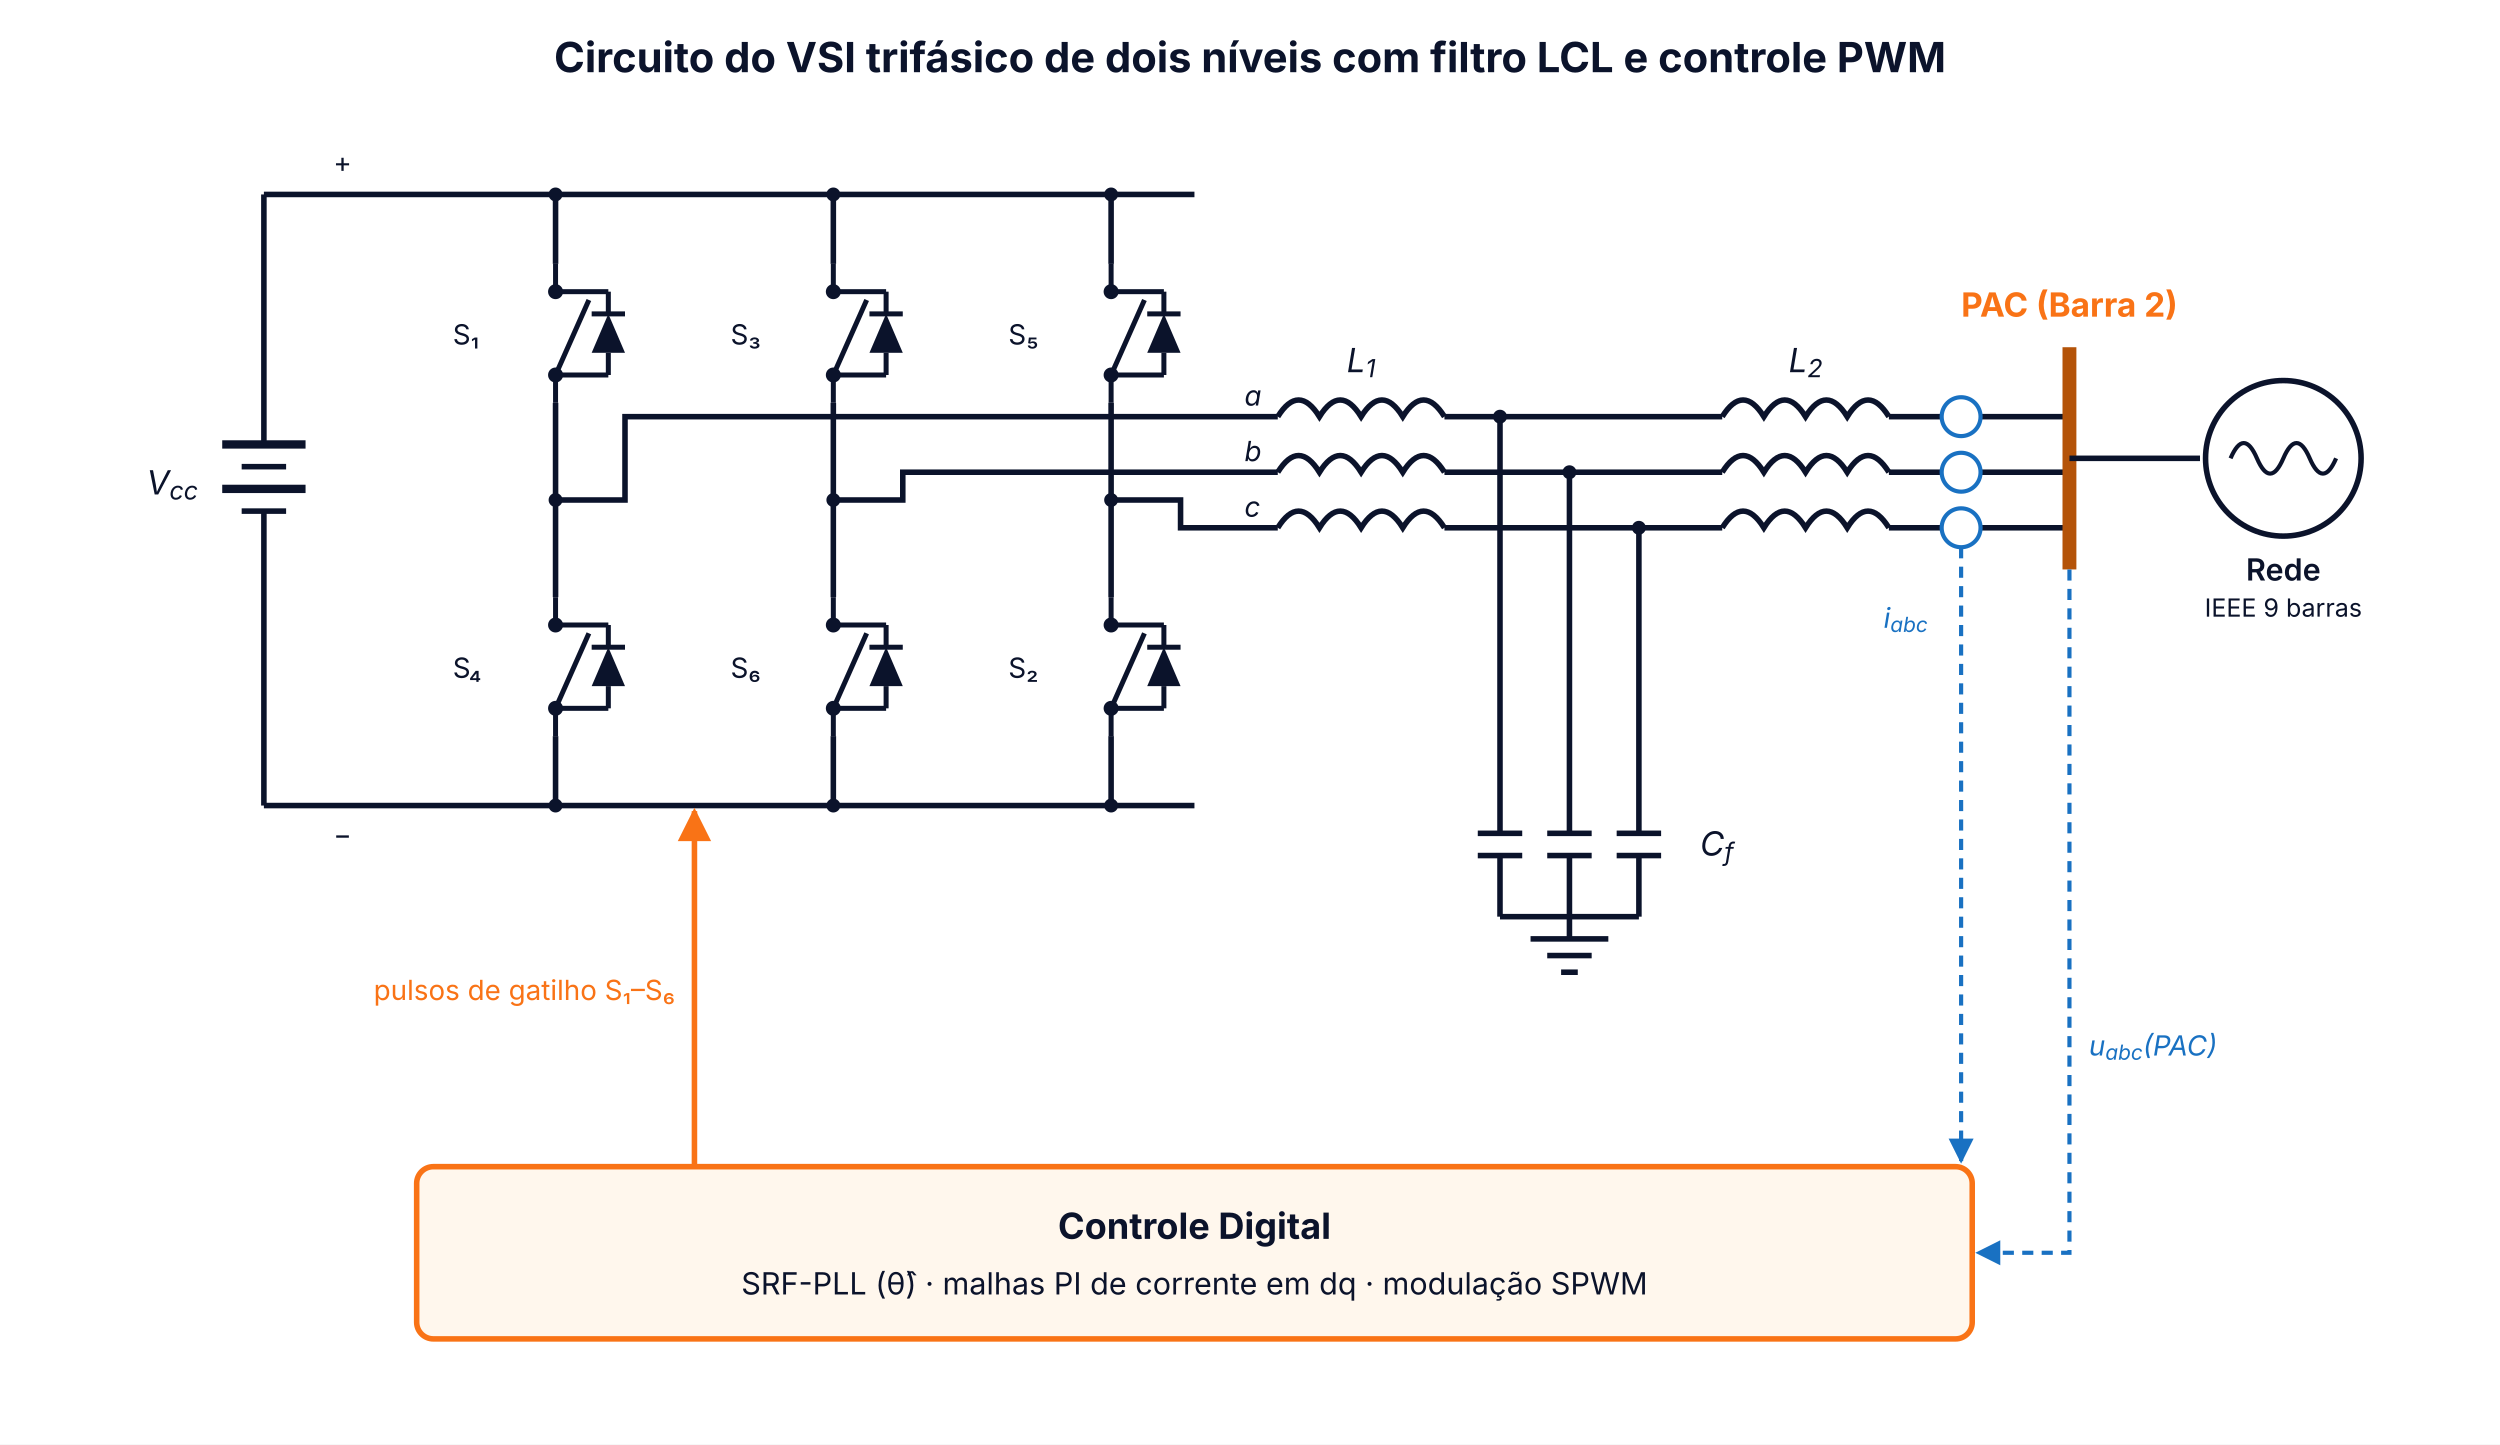
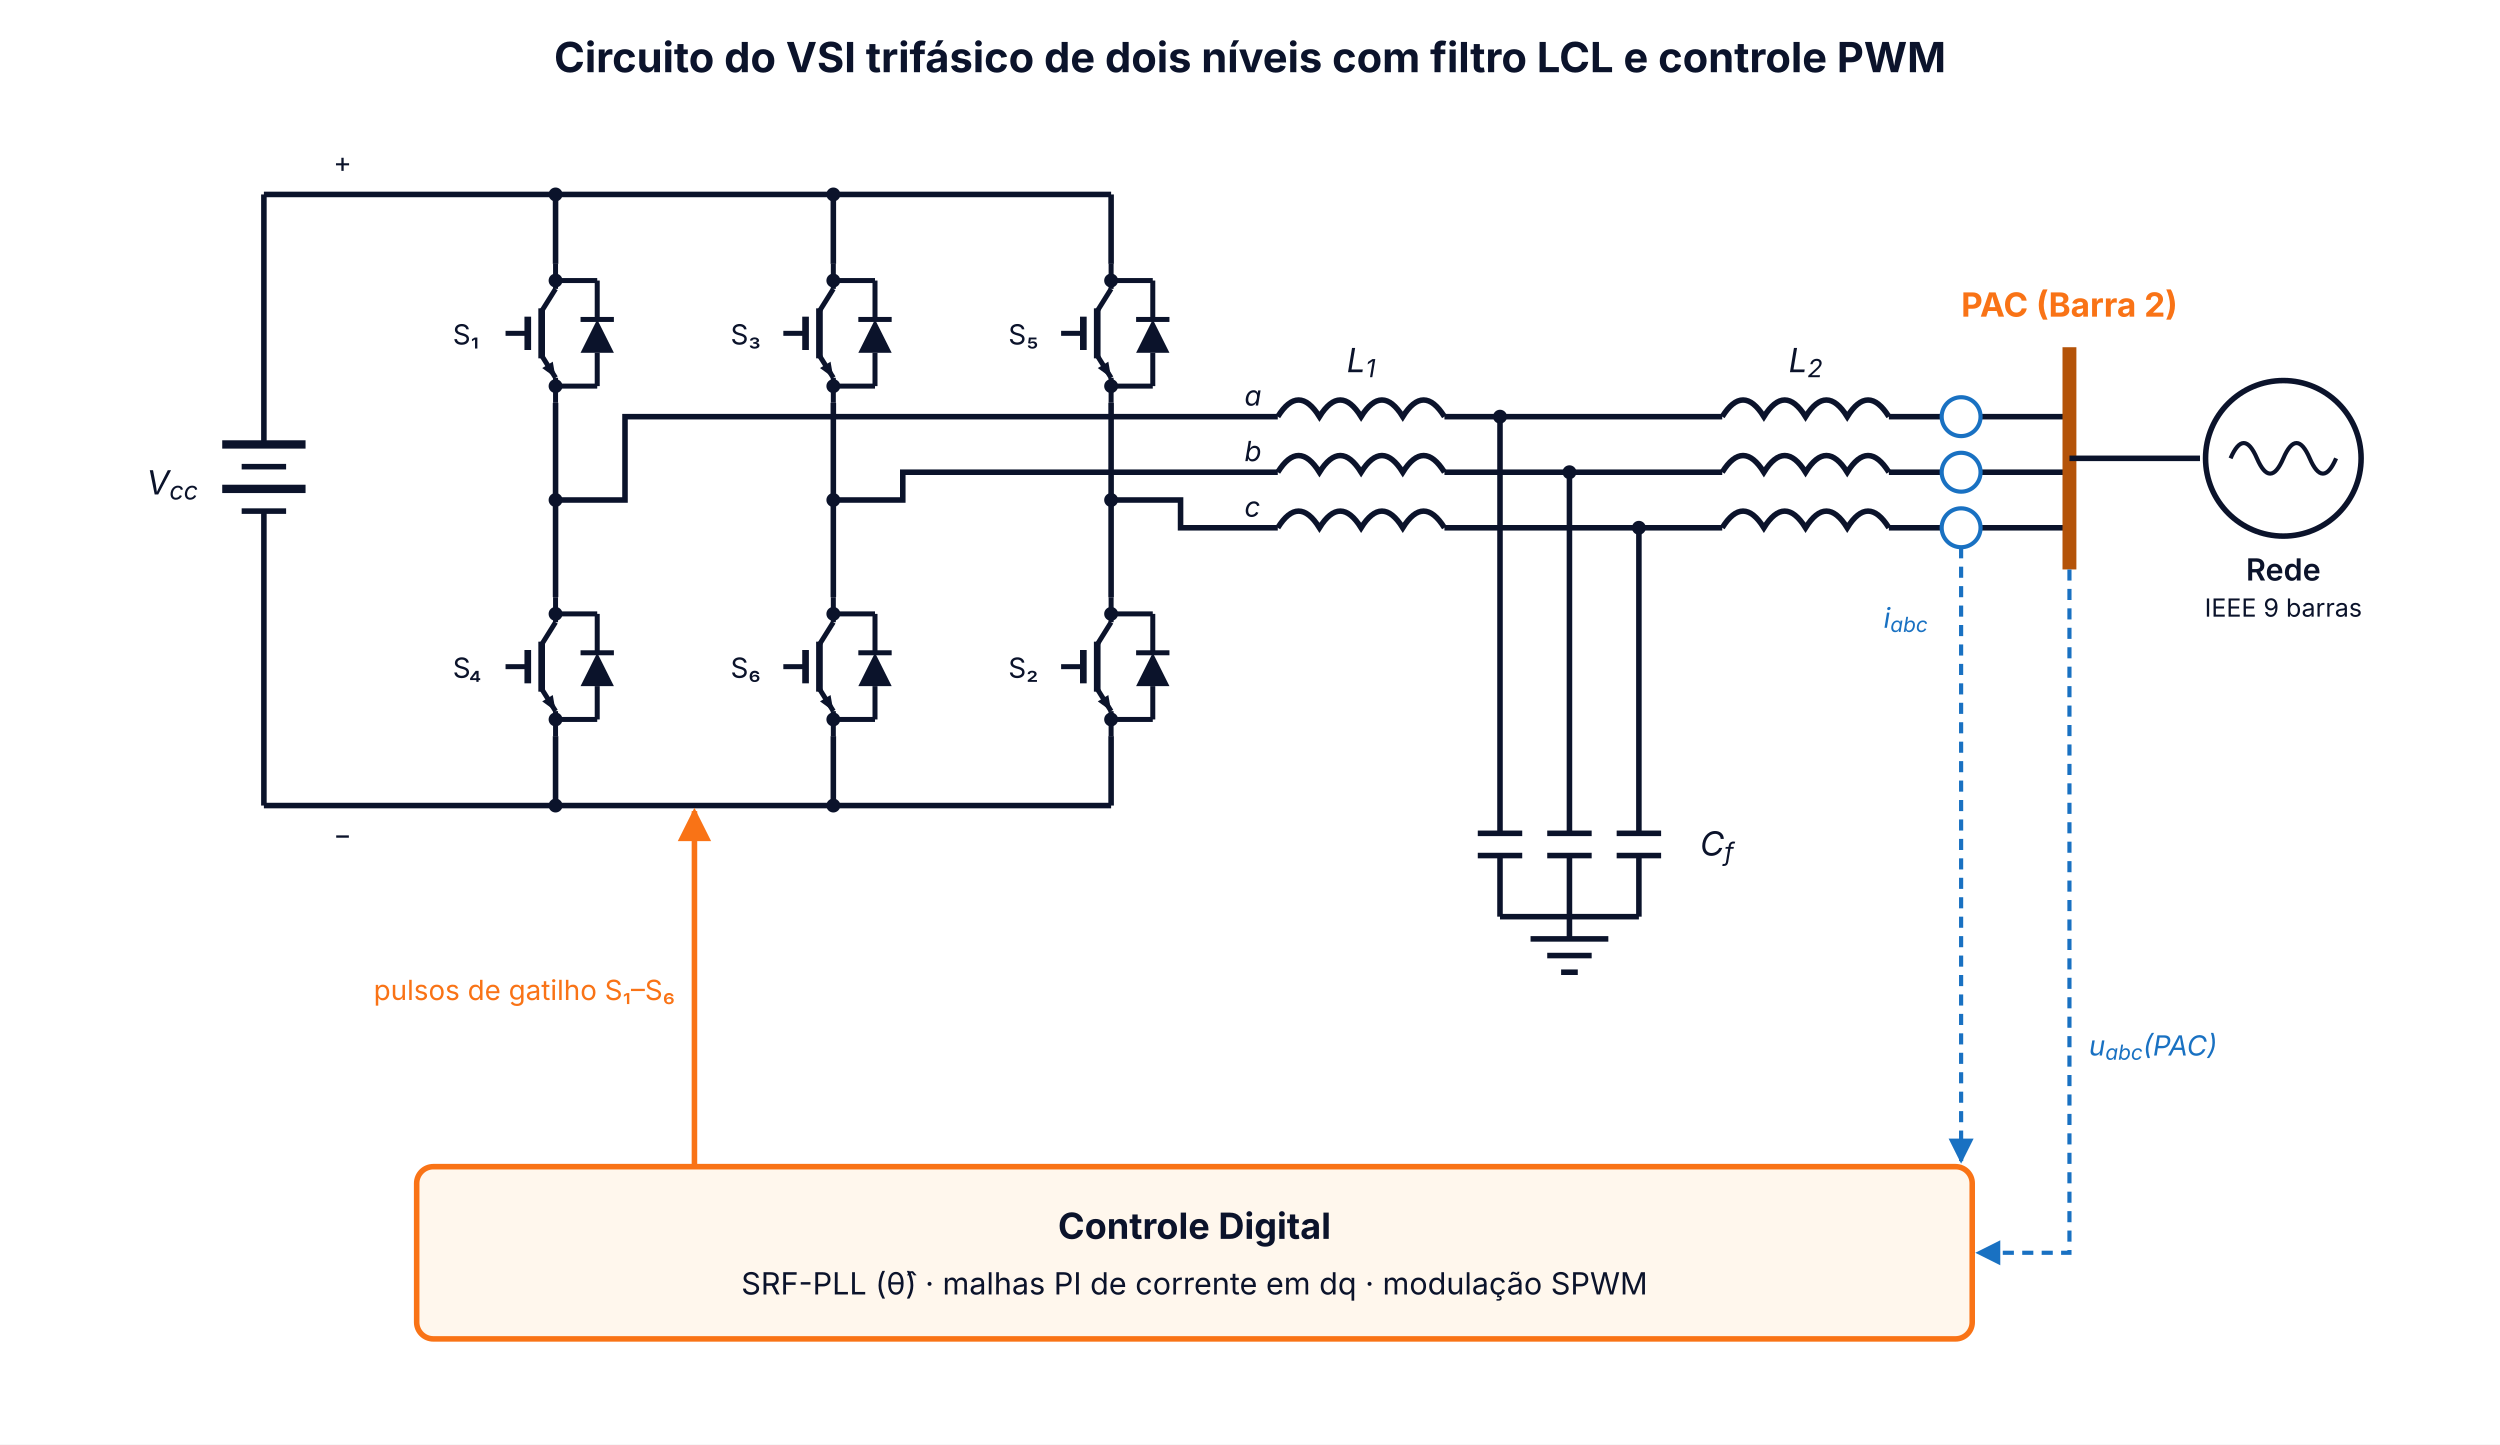
<svg xmlns="http://www.w3.org/2000/svg" viewBox="0 0 900 520" font-family="ui-sans-serif, system-ui, -apple-system, sans-serif">
  <defs>
    <marker id="arrCtrl" viewBox="0 0 10 10" refX="9" refY="5" markerWidth="6" markerHeight="6" orient="auto-start-reverse">
      <path d="M 0 0 L 10 5 L 0 10 z" fill="#F97316" />
    </marker>
    <marker id="arrB" viewBox="0 0 10 10" refX="9" refY="5" markerWidth="6" markerHeight="6" orient="auto-start-reverse">
      <path d="M 0 0 L 10 5 L 0 10 z" fill="#1971c2" />
    </marker>
    <g id="sw" stroke="#0B132B" stroke-width="1.8" fill="none">
-       <line x1="15" y1="0" x2="15" y2="10" />
-       <line x1="15" y1="40" x2="15" y2="50" />
-       <line x1="15" y1="40" x2="27" y2="13" />
-       <circle cx="15" cy="10" r="1.8" fill="#0B132B" />
-       <circle cx="15" cy="40" r="1.8" fill="#0B132B" />
-       <line x1="15" y1="10" x2="34" y2="10" />
-       <line x1="34" y1="10" x2="34" y2="18" />
-       <line x1="28" y1="18" x2="40" y2="18" />
-       <path d="M 28 32 L 40 32 L 34 18 z" fill="#0B132B" stroke="none" />
-       <line x1="34" y1="32" x2="34" y2="40" />
-       <line x1="34" y1="40" x2="15" y2="40" />
+       <line x1="15" y1="0" x2="15" y2="9" />
+       <line x1="15" y1="41" x2="15" y2="50" />
+       <line x1="15" y1="9" x2="10" y2="17" />
+       <line x1="10" y1="33" x2="15" y2="41" />
+       <line x1="10" y1="16" x2="10" y2="34" stroke-width="2.4" />
+       <line x1="5" y1="19" x2="5" y2="31" stroke-width="2.4" />
+       <line x1="5" y1="25" x2="-3" y2="25" />
+       <path d="M 15 41 L 10.2 37.5 L 14 35.2 z" fill="#0B132B" stroke="none" />
+       <line x1="15" y1="6" x2="30" y2="6" />
+       <line x1="30" y1="6" x2="30" y2="20" />
+       <path d="M 24 32 L 36 32 L 30 20 z" fill="#0B132B" stroke="none" />
+       <line x1="24" y1="20" x2="36" y2="20" />
+       <line x1="30" y1="32" x2="30" y2="44" />
+       <line x1="30" y1="44" x2="15" y2="44" />
+       <circle cx="15" cy="6" r="1.6" fill="#0B132B" />
+       <circle cx="15" cy="44" r="1.6" fill="#0B132B" />
    </g>
    <g id="indH" stroke="#0B132B" stroke-width="2" fill="none">
      <path d="M 0 0 q 7.5 -12 15 0 q 7.5 -12 15 0 q 7.5 -12 15 0 q 7.5 -12 15 0" />
    </g>
  </defs>
  <rect width="900" height="520" fill="#ffffff" />
  <text x="450" y="26" text-anchor="middle" font-size="15" font-weight="700" fill="#0B132B">
    Circuito do VSI trifásico de dois níveis com filtro LCL e controle PWM
  </text>
  <g stroke="#0B132B" stroke-width="2" fill="none">
    <line x1="80" y1="160" x2="110" y2="160" stroke-width="3" />
    <line x1="87" y1="168" x2="103" y2="168" />
    <line x1="80" y1="176" x2="110" y2="176" stroke-width="3" />
    <line x1="87" y1="184" x2="103" y2="184" />
    <line x1="95" y1="160" x2="95" y2="70" />
    <line x1="95" y1="184" x2="95" y2="290" />
-     <line x1="95" y1="70" x2="430" y2="70" />
-     <line x1="95" y1="290" x2="430" y2="290" />
+     <line x1="95" y1="70" x2="400" y2="70" />
+     <line x1="95" y1="290" x2="400" y2="290" />
  </g>
  <text x="62" y="178" text-anchor="middle" font-size="12" font-style="italic" fill="#0B132B">V<tspan baseline-shift="sub" font-size="75%">cc</tspan>
  </text>
  <text x="120" y="62" font-size="10" fill="#0B132B">+</text>
  <text x="120" y="304" font-size="10" fill="#0B132B">−</text>
  <g stroke="#0B132B" stroke-width="2">
    <line x1="200" y1="70" x2="200" y2="95" />
    <line x1="200" y1="145" x2="200" y2="215" />
    <line x1="200" y1="265" x2="200" y2="290" />
    <line x1="300" y1="70" x2="300" y2="95" />
    <line x1="300" y1="145" x2="300" y2="215" />
    <line x1="300" y1="265" x2="300" y2="290" />
    <line x1="400" y1="70" x2="400" y2="95" />
    <line x1="400" y1="145" x2="400" y2="215" />
    <line x1="400" y1="265" x2="400" y2="290" />
  </g>
  <use href="#sw" x="185" y="95" />
  <use href="#sw" x="285" y="95" />
  <use href="#sw" x="385" y="95" />
  <use href="#sw" x="185" y="215" />
  <use href="#sw" x="285" y="215" />
  <use href="#sw" x="385" y="215" />
  <g font-size="10" fill="#0B132B">
    <text x="163" y="124">S₁</text>
    <text x="263" y="124">S₃</text>
    <text x="363" y="124">S₅</text>
    <text x="163" y="244">S₄</text>
    <text x="263" y="244">S₆</text>
    <text x="363" y="244">S₂</text>
  </g>
  <g fill="#0B132B">
    <circle cx="200" cy="70" r="2.5" />
    <circle cx="300" cy="70" r="2.5" />
-     <circle cx="400" cy="70" r="2.5" />
    <circle cx="200" cy="290" r="2.5" />
    <circle cx="300" cy="290" r="2.5" />
-     <circle cx="400" cy="290" r="2.5" />
    <circle cx="200" cy="180" r="2.5" />
    <circle cx="300" cy="180" r="2.5" />
    <circle cx="400" cy="180" r="2.5" />
  </g>
  <g stroke="#0B132B" stroke-width="2" fill="none">
    <path d="M 200 180 L 225 180 L 225 150 L 460 150" />
    <path d="M 300 180 L 325 180 L 325 170 L 460 170" />
    <path d="M 400 180 L 425 180 L 425 190 L 460 190" />
  </g>
  <g font-size="10" font-style="italic" fill="#0B132B">
    <text x="448" y="146">a</text>
    <text x="448" y="166">b</text>
    <text x="448" y="186">c</text>
  </g>
  <use href="#indH" x="460" y="150" />
  <use href="#indH" x="460" y="170" />
  <use href="#indH" x="460" y="190" />
  <text x="490" y="134" text-anchor="middle" font-size="12" font-style="italic" fill="#0B132B">L<tspan baseline-shift="sub" font-size="75%">1</tspan>
  </text>
  <g stroke="#0B132B" stroke-width="2">
    <line x1="520" y1="150" x2="620" y2="150" />
    <line x1="520" y1="170" x2="620" y2="170" />
    <line x1="520" y1="190" x2="620" y2="190" />
  </g>
  <g stroke="#0B132B" stroke-width="2">
    <line x1="540" y1="150" x2="540" y2="300" />
    <line x1="565" y1="170" x2="565" y2="300" />
    <line x1="590" y1="190" x2="590" y2="300" />
    <line x1="532" y1="300" x2="548" y2="300" />
    <line x1="532" y1="308" x2="548" y2="308" />
    <line x1="557" y1="300" x2="573" y2="300" />
    <line x1="557" y1="308" x2="573" y2="308" />
    <line x1="582" y1="300" x2="598" y2="300" />
    <line x1="582" y1="308" x2="598" y2="308" />
    <line x1="540" y1="308" x2="540" y2="330" />
    <line x1="565" y1="308" x2="565" y2="330" />
    <line x1="590" y1="308" x2="590" y2="330" />
    <line x1="540" y1="330" x2="590" y2="330" />
    <line x1="551" y1="338" x2="579" y2="338" />
    <line x1="557" y1="344" x2="573" y2="344" />
    <line x1="562" y1="350" x2="568" y2="350" />
    <line x1="565" y1="330" x2="565" y2="338" />
  </g>
  <g fill="#0B132B">
    <circle cx="540" cy="150" r="2.5" />
    <circle cx="565" cy="170" r="2.5" />
    <circle cx="590" cy="190" r="2.5" />
  </g>
  <text x="612" y="308" font-size="12" font-style="italic" fill="#0B132B">C<tspan baseline-shift="sub" font-size="75%">f</tspan>
  </text>
  <use href="#indH" x="620" y="150" />
  <use href="#indH" x="620" y="170" />
  <use href="#indH" x="620" y="190" />
  <text x="650" y="134" text-anchor="middle" font-size="12" font-style="italic" fill="#0B132B">L<tspan baseline-shift="sub" font-size="75%">2</tspan>
  </text>
  <g stroke="#0B132B" stroke-width="2">
    <line x1="680" y1="150" x2="745" y2="150" />
    <line x1="680" y1="170" x2="745" y2="170" />
    <line x1="680" y1="190" x2="745" y2="190" />
  </g>
  <g fill="white" stroke="#1971c2" stroke-width="1.5">
    <circle cx="706" cy="150" r="7" />
    <circle cx="706" cy="170" r="7" />
    <circle cx="706" cy="190" r="7" />
  </g>
  <text x="694" y="226" text-anchor="end" font-size="10" font-style="italic" fill="#1971c2">i<tspan baseline-shift="sub" font-size="75%">abc</tspan>
  </text>
  <line x1="745" y1="125" x2="745" y2="205" stroke="#b45309" stroke-width="5" />
  <text x="745" y="114" text-anchor="middle" font-size="12" font-weight="700" fill="#F97316">PAC (Barra 2)</text>
  <line x1="745" y1="165" x2="792" y2="165" stroke="#0B132B" stroke-width="2" />
  <circle cx="822" cy="165" r="28" fill="white" stroke="#0B132B" stroke-width="2" />
  <path d="M 803 165 q 4.75 -11 9.5 0 q 4.75 11 9.5 0 q 4.75 -11 9.5 0 q 4.75 11 9.5 0" fill="none" stroke="#0B132B" stroke-width="1.5" />
  <text x="822" y="209" text-anchor="middle" font-size="11" font-weight="600" fill="#0B132B">Rede</text>
  <text x="822" y="222" text-anchor="middle" font-size="9" fill="#0B132B">IEEE 9 barras</text>
  <rect x="150" y="420" width="560" height="62" fill="#fff7ed" stroke="#F97316" stroke-width="2" rx="6" />
  <text x="430" y="446" text-anchor="middle" font-size="13" font-weight="700" fill="#0B132B">Controle Digital</text>
  <text x="430" y="466" text-anchor="middle" font-size="11" fill="#0B132B">SRF-PLL (θ̂) · malhas PI de corrente em dq · modulação SPWM</text>
  <line x1="250" y1="420" x2="250" y2="292" stroke="#F97316" stroke-width="2" marker-end="url(#arrCtrl)" />
  <text x="243" y="360" text-anchor="end" font-size="10" fill="#F97316">pulsos de gatilho S₁–S₆</text>
  <path d="M 706 197 L 706 418" fill="none" stroke="#1971c2" stroke-width="1.5" stroke-dasharray="4,3" marker-end="url(#arrB)" />
  <path d="M 745 205 L 745 451 L 712 451" fill="none" stroke="#1971c2" stroke-width="1.5" stroke-dasharray="4,3" marker-end="url(#arrB)" />
  <text x="752" y="380" font-size="10" font-style="italic" fill="#1971c2">u<tspan baseline-shift="sub" font-size="75%">abc</tspan>(PAC)</text>
</svg>
